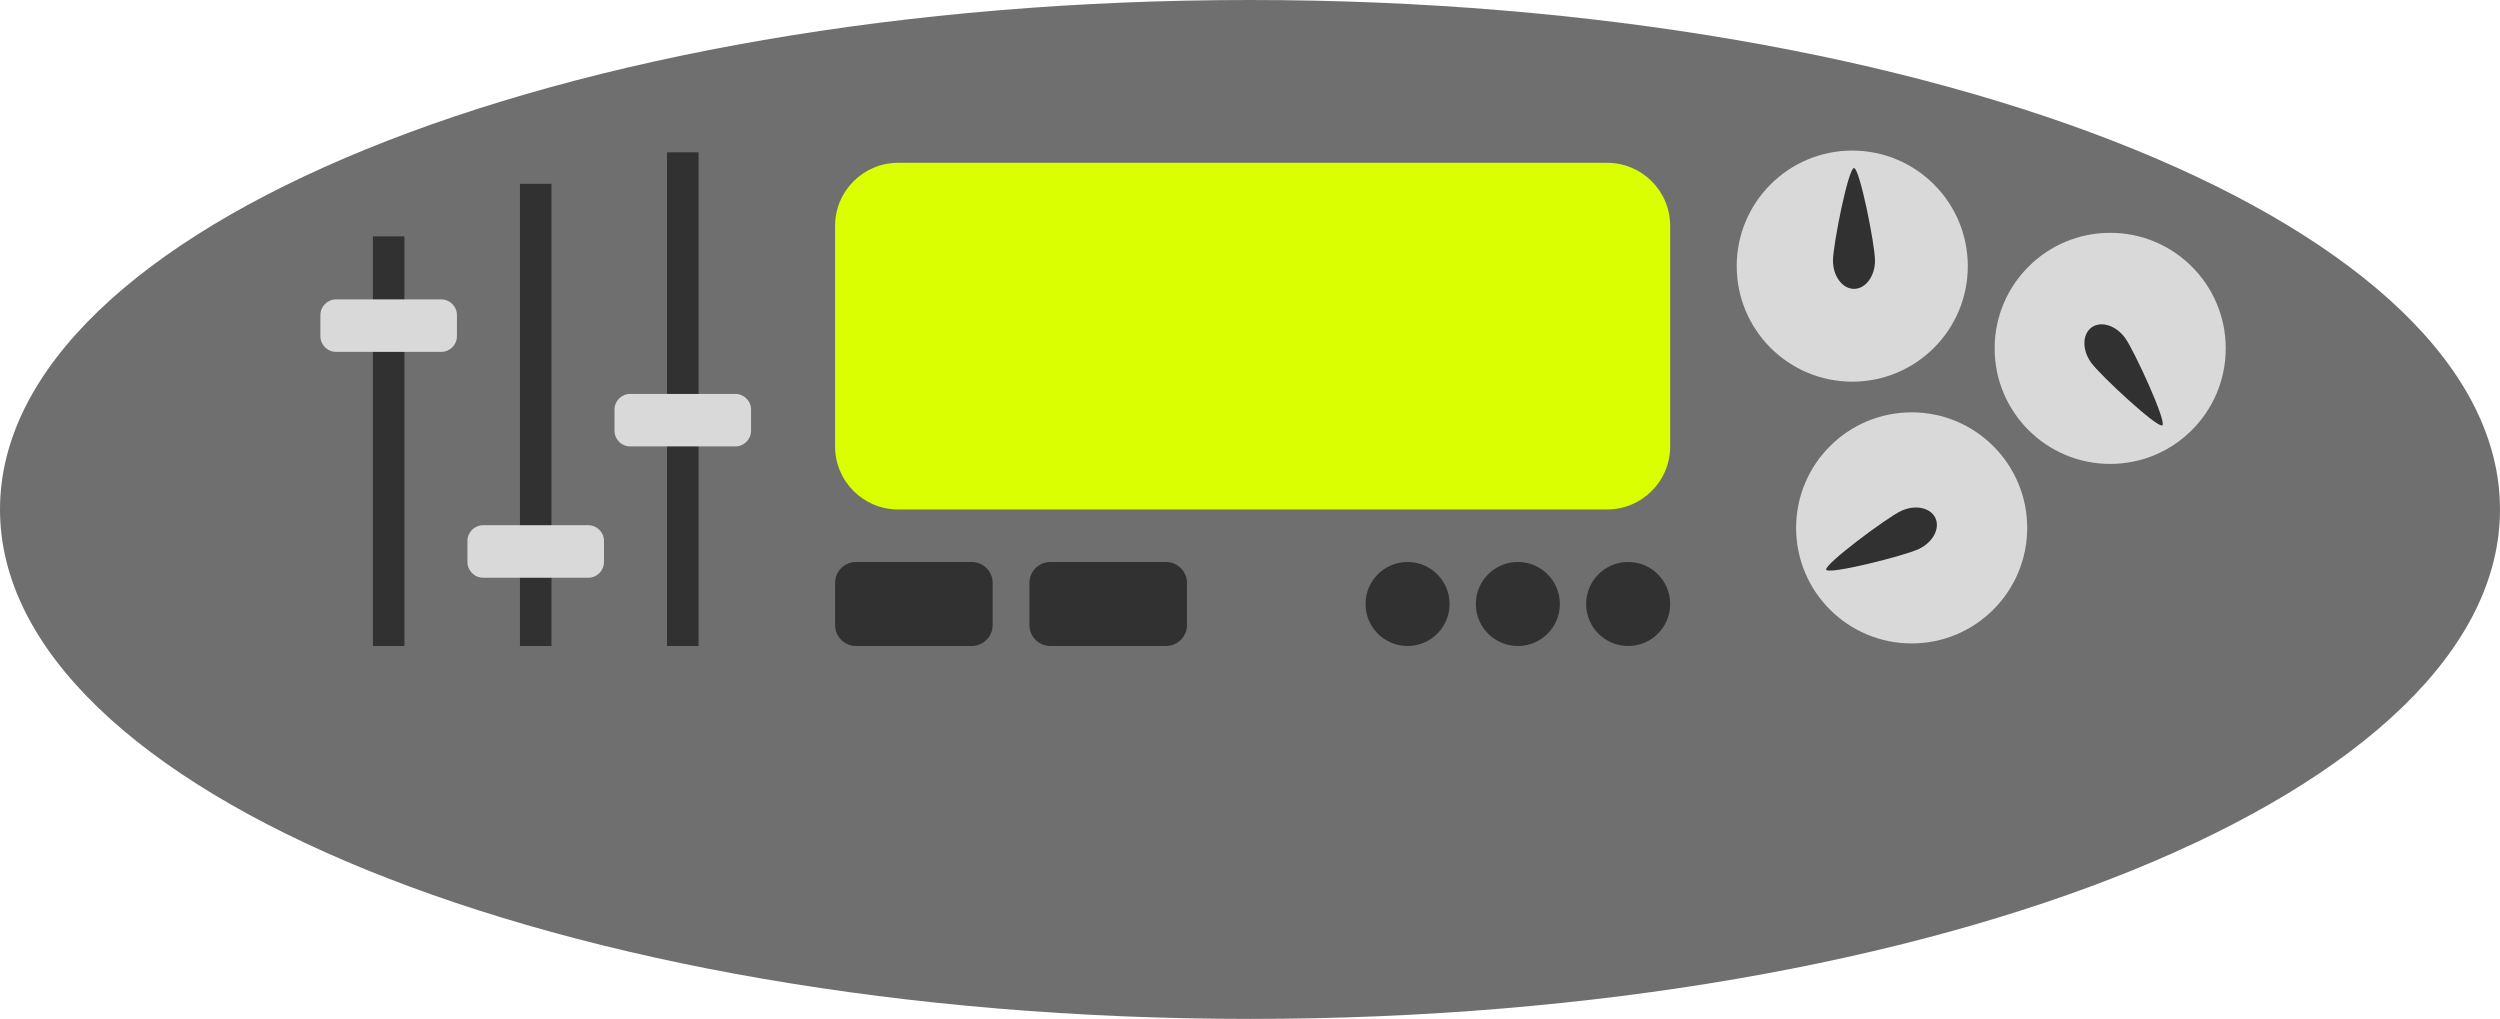
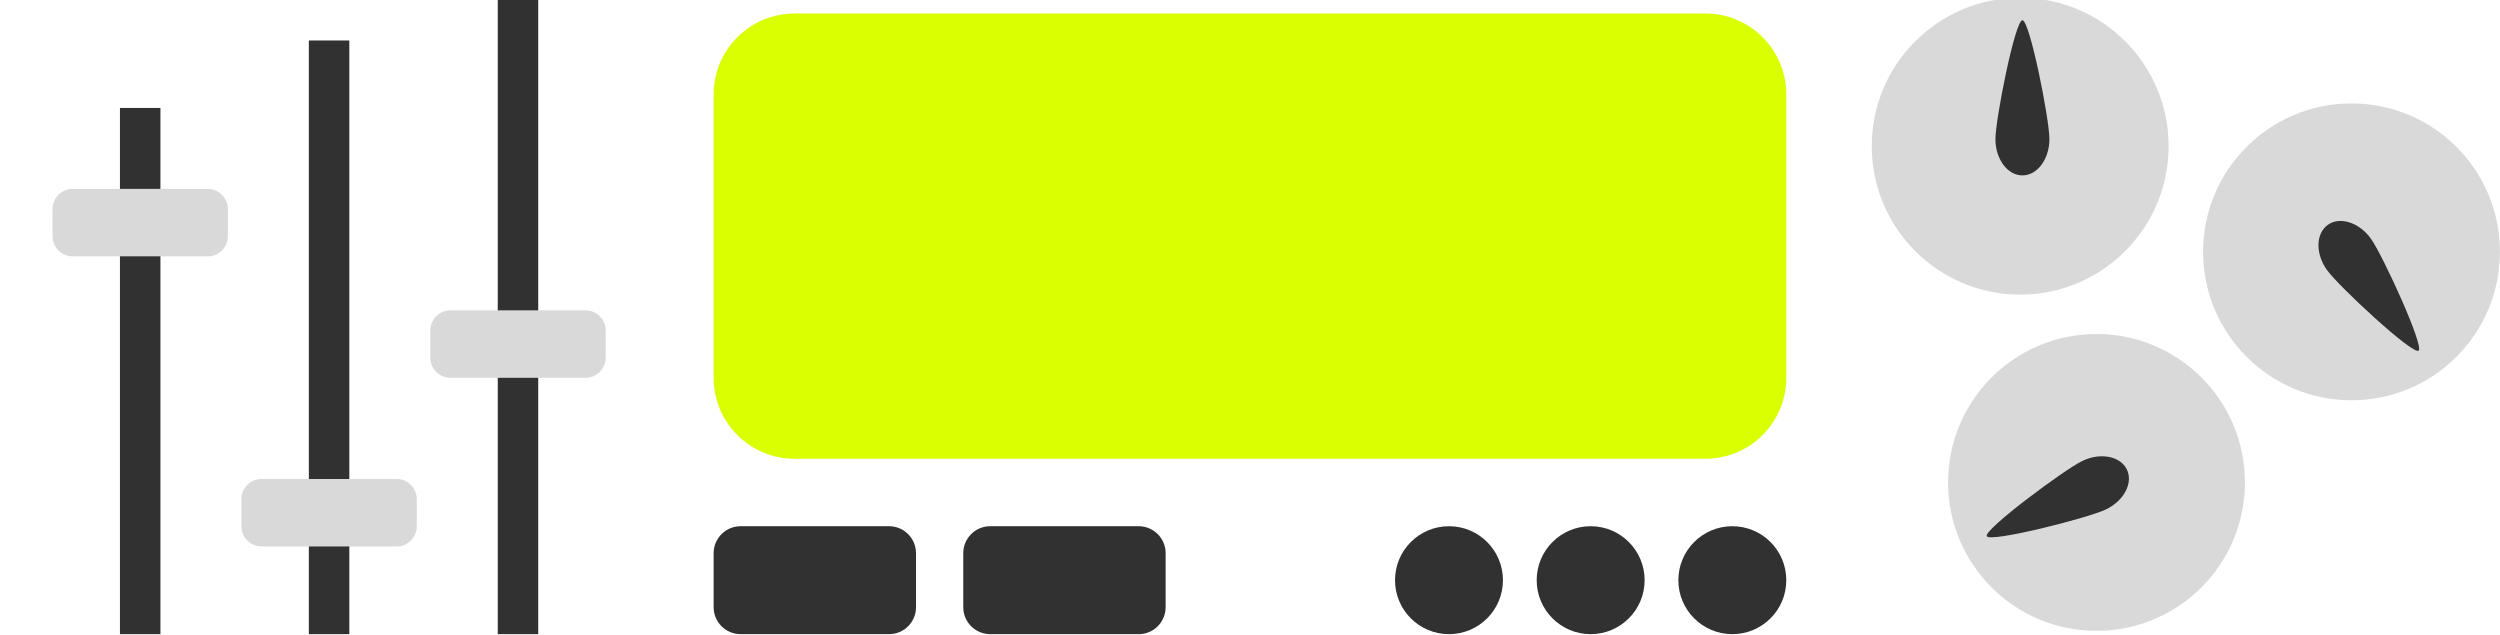
- <svg xmlns="http://www.w3.org/2000/svg" version="1.1" id="Layer_1" x="0px" y="0px" viewBox="0 0 476 194" style="enable-background:new 0 0 476 194;" xml:space="preserve">
+ <svg xmlns="http://www.w3.org/2000/svg" version="1.1" id="Layer_1" x="0px" y="0px" viewBox="0 0 370.57 94" style="enable-background:new 0 0 370.57 94;" xml:space="preserve">
  <style type="text/css">
- 	.st0{fill:#6F6F6F;}
- 	.st1{fill:#D9FF00;}
- 	.st2{fill:#313131;}
- 	.st3{fill:#D9D9D9;}
+ 	.st0{fill:#D9FF00;}
+ 	.st1{fill:#313131;}
+ 	.st2{fill:#D9D9D9;}
</style>
-   <path class="st0" d="M476,97c0,53.57-106.56,97-238,97C106.56,194,0,150.57,0,97C0,43.43,106.56,0,238,0C369.44,0,476,43.43,476,97z  " />
-   <path class="st1" d="M171,31h135c6.63,0,12,5.37,12,12v42c0,6.63-5.37,12-12,12H171c-6.63,0-12-5.37-12-12V43  C159,36.37,164.37,31,171,31z" />
-   <path class="st2" d="M163,107h22c2.21,0,4,1.79,4,4v8c0,2.21-1.79,4-4,4h-22c-2.21,0-4-1.79-4-4v-8C159,108.79,160.79,107,163,107z" />
-   <path class="st2" d="M200,107h22c2.21,0,4,1.79,4,4v8c0,2.21-1.79,4-4,4h-22c-2.21,0-4-1.79-4-4v-8C196,108.79,197.79,107,200,107z" />
-   <circle class="st2" cx="310" cy="115" r="8" />
-   <circle class="st2" cx="289" cy="115" r="8" />
-   <circle class="st2" cx="268" cy="115" r="8" />
-   <circle class="st3" cx="363.98" cy="100.51" r="22" />
-   <circle class="st3" cx="401.78" cy="66.33" r="22" />
-   <circle class="st3" cx="352.67" cy="50.67" r="22" />
-   <path class="st2" d="M357,49.62c0,2.97-1.79,5.38-4,5.38s-4-2.41-4-5.38c0-2.97,2.91-17.62,4-17.62S357,46.64,357,49.62z" />
-   <path class="st2" d="M398.15,69.05c-1.74-2.41-1.7-5.41,0.09-6.71c1.79-1.29,4.65-0.39,6.39,2.02c1.74,2.41,7.96,15.98,7.08,16.62  C410.83,81.62,399.9,71.46,398.15,69.05z" />
-   <path class="st2" d="M361.91,97.31c2.68-1.28,5.63-0.69,6.58,1.3c0.95,2-0.46,4.65-3.15,5.92c-2.68,1.28-17.16,4.93-17.63,3.95  C347.25,107.5,359.23,98.59,361.91,97.31z" />
-   <rect x="71" y="45" class="st2" width="6" height="78" />
-   <rect x="99" y="35" class="st2" width="6" height="88" />
-   <rect x="127" y="29" class="st2" width="6" height="94" />
-   <path class="st3" d="M64,57h20c1.66,0,3,1.34,3,3v4c0,1.66-1.34,3-3,3H64c-1.66,0-3-1.34-3-3v-4C61,58.34,62.34,57,64,57z" />
-   <path class="st3" d="M92,100h20c1.66,0,3,1.34,3,3v4c0,1.66-1.34,3-3,3H92c-1.66,0-3-1.34-3-3v-4C89,101.34,90.34,100,92,100z" />
-   <path class="st3" d="M120,75h20c1.66,0,3,1.34,3,3v4c0,1.66-1.34,3-3,3h-20c-1.66,0-3-1.34-3-3v-4C117,76.34,118.34,75,120,75z" />
+   <path class="st0" d="M117.78,2h135c6.63,0,12,5.37,12,12v42c0,6.63-5.37,12-12,12h-135c-6.63,0-12-5.37-12-12V14  C105.78,7.37,111.16,2,117.78,2z" />
+   <path class="st1" d="M109.78,78h22c2.21,0,4,1.79,4,4v8c0,2.21-1.79,4-4,4h-22c-2.21,0-4-1.79-4-4v-8  C105.78,79.79,107.57,78,109.78,78z" />
+   <path class="st1" d="M146.78,78h22c2.21,0,4,1.79,4,4v8c0,2.21-1.79,4-4,4h-22c-2.21,0-4-1.79-4-4v-8  C142.78,79.79,144.57,78,146.78,78z" />
+   <circle class="st1" cx="256.78" cy="86" r="8" />
+   <circle class="st1" cx="235.78" cy="86" r="8" />
+   <circle class="st1" cx="214.78" cy="86" r="8" />
+   <circle class="st2" cx="310.76" cy="71.51" r="22" />
+   <circle class="st2" cx="348.56" cy="37.33" r="22" />
+   <circle class="st2" cx="299.45" cy="21.67" r="22" />
+   <path class="st1" d="M303.78,20.62c0,2.97-1.79,5.38-4,5.38s-4-2.41-4-5.38c0-2.97,2.91-17.62,4-17.62S303.78,17.64,303.78,20.62z" />
+   <path class="st1" d="M344.94,40.05c-1.74-2.41-1.7-5.41,0.09-6.71c1.79-1.29,4.65-0.39,6.39,2.02c1.74,2.41,7.96,15.98,7.08,16.62  C357.62,52.62,346.68,42.46,344.94,40.05z" />
+   <path class="st1" d="M308.69,68.31c2.68-1.28,5.63-0.69,6.58,1.3c0.95,2-0.46,4.65-3.15,5.92c-2.68,1.28-17.16,4.93-17.63,3.95  C294.03,78.5,306.01,69.59,308.69,68.31z" />
+   <rect x="17.78" y="16" class="st1" width="6" height="78" />
+   <rect x="45.78" y="6" class="st1" width="6" height="88" />
+   <rect x="73.78" class="st1" width="6" height="94" />
+   <path class="st2" d="M10.78,28h20c1.66,0,3,1.34,3,3v4c0,1.66-1.34,3-3,3h-20c-1.66,0-3-1.34-3-3v-4C7.78,29.34,9.13,28,10.78,28z" />
+   <path class="st2" d="M38.78,71h20c1.66,0,3,1.34,3,3v4c0,1.66-1.34,3-3,3h-20c-1.66,0-3-1.34-3-3v-4C35.78,72.34,37.13,71,38.78,71z  " />
+   <path class="st2" d="M66.78,46h20c1.66,0,3,1.34,3,3v4c0,1.66-1.34,3-3,3h-20c-1.66,0-3-1.34-3-3v-4C63.78,47.34,65.13,46,66.78,46z  " />
</svg>
